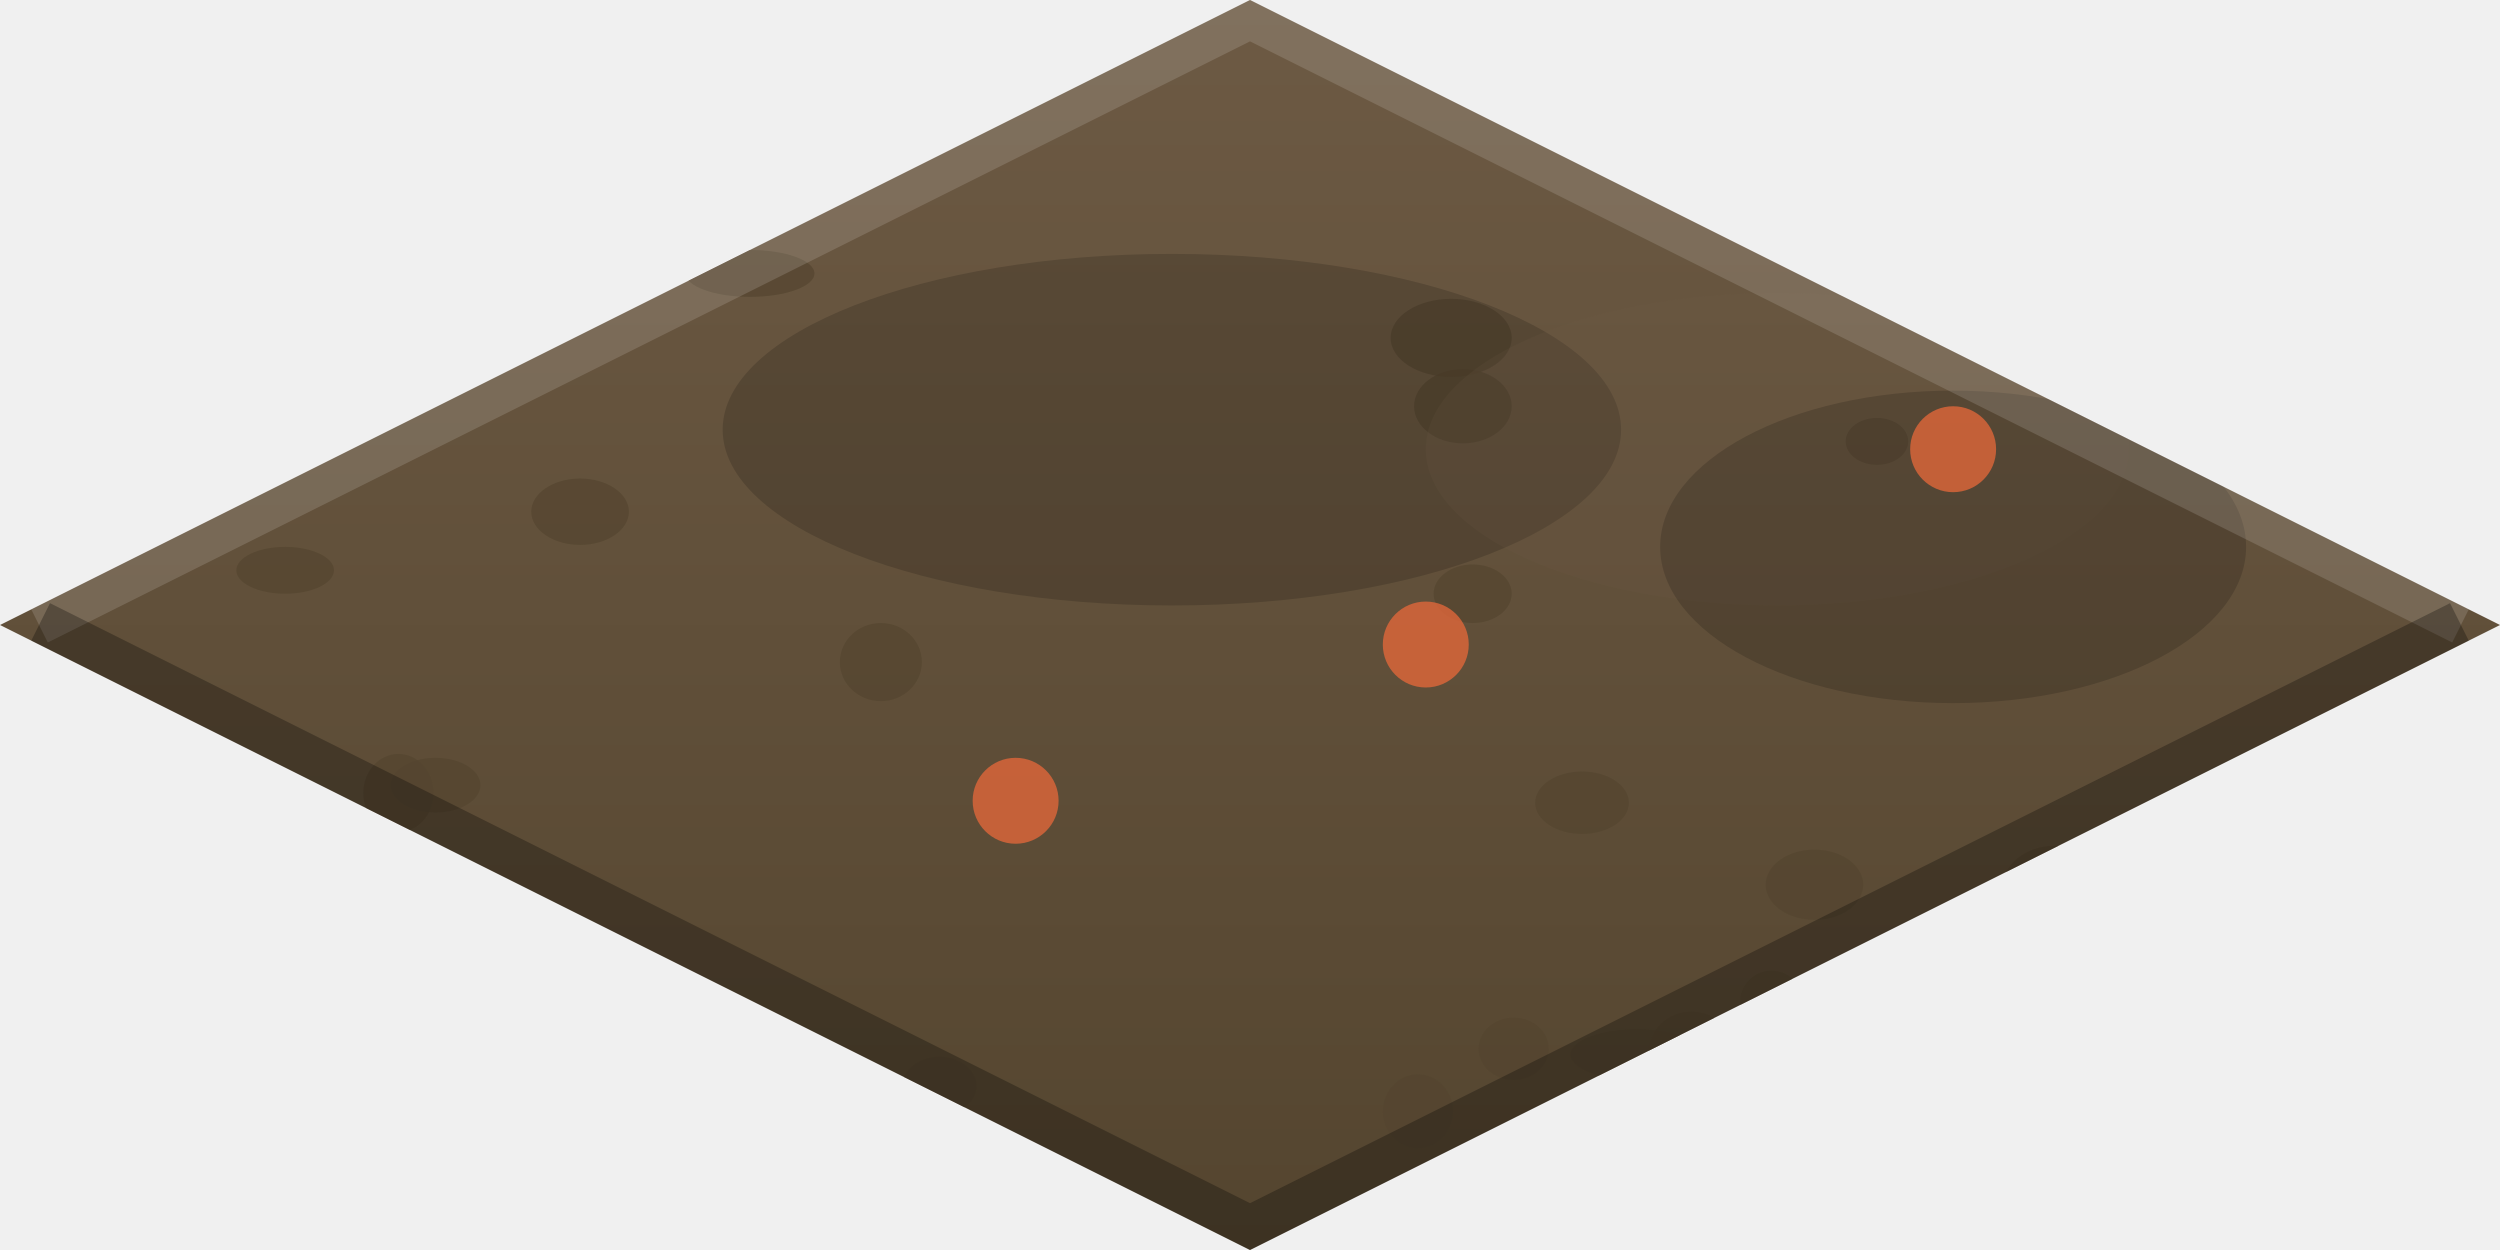
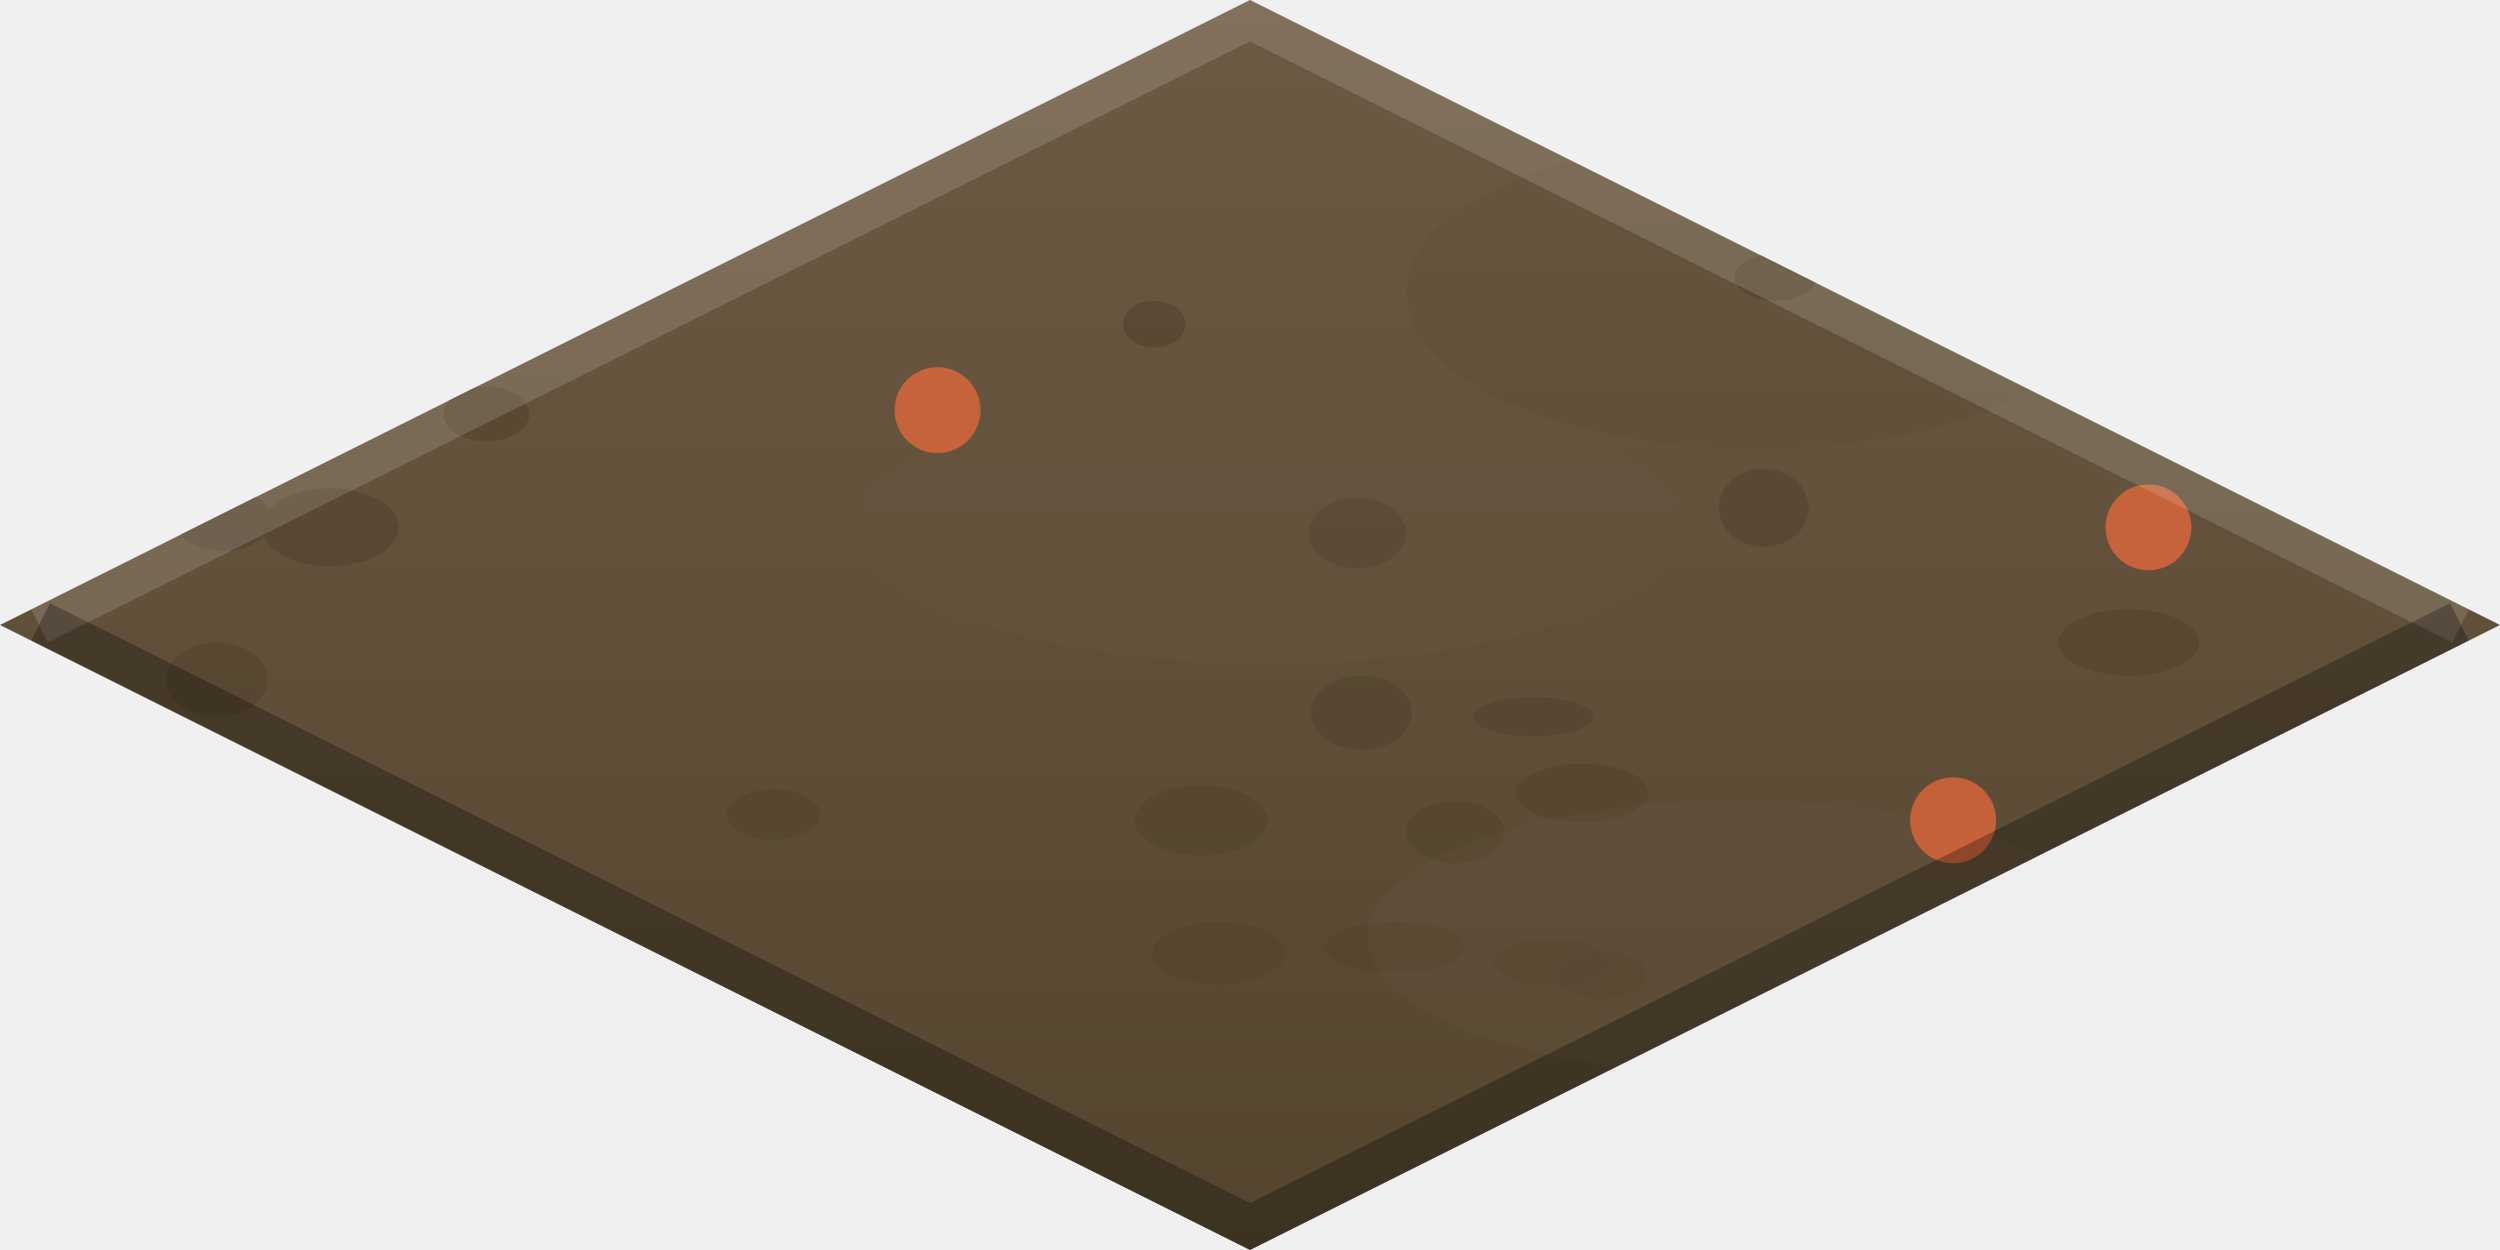
<svg xmlns="http://www.w3.org/2000/svg" width="128" height="64" viewBox="0 0 128 64">
  <defs>
    <linearGradient id="tg" x1="0" y1="0" x2="0" y2="1">
      <stop offset="0" stop-color="#6D5A44" stop-opacity="1" />
      <stop offset="1" stop-color="#54452F" stop-opacity="1" />
    </linearGradient>
    <clipPath id="dia">
      <path d="M64,0 L128,32 L64,64 L0,32 Z" />
    </clipPath>
    <filter id="blur4" x="-50%" y="-50%" width="200%" height="200%">
      <feGaussianBlur stdDeviation="4" />
    </filter>
    <filter id="blur2" x="-50%" y="-50%" width="200%" height="200%">
      <feGaussianBlur stdDeviation="2" />
    </filter>
    <filter id="blur8" x="-80%" y="-80%" width="260%" height="260%">
      <feGaussianBlur stdDeviation="8" />
    </filter>
  </defs>
  <g clip-path="url(#dia)">
    <rect width="128" height="64" fill="url(#tg)" />
-     <ellipse cx="83.8" cy="54.0" rx="3.4" ry="1.3" fill="#54452F" opacity=".7" />
-     <ellipse cx="29.7" cy="26.2" rx="2.5" ry="1.7" fill="#54452F" opacity=".7" />
-     <ellipse cx="11.3" cy="45.6" rx="1.5" ry="1.5" fill="#54452F" opacity=".7" />
-     <ellipse cx="74.9" cy="20.8" rx="2.5" ry="1.9" fill="#54452F" opacity=".7" />
-     <ellipse cx="74.3" cy="17.3" rx="3.1" ry="2.0" fill="#54452F" opacity=".7" />
-     <ellipse cx="96.1" cy="22.6" rx="1.6" ry="1.2" fill="#54452F" opacity=".7" />
-     <ellipse cx="45.1" cy="33.9" rx="2.1" ry="2.0" fill="#54452F" opacity=".7" />
-     <ellipse cx="72.6" cy="56.9" rx="1.8" ry="1.9" fill="#54452F" opacity=".7" />
-     <ellipse cx="24.6" cy="6.3" rx="2.4" ry="1.6" fill="#54452F" opacity=".7" />
-     <ellipse cx="105.2" cy="45.5" rx="2.7" ry="2.2" fill="#54452F" opacity=".7" />
-     <ellipse cx="48.1" cy="55.6" rx="1.9" ry="1.5" fill="#54452F" opacity=".7" />
-     <ellipse cx="14.6" cy="29.2" rx="2.5" ry="1.2" fill="#54452F" opacity=".7" />
-     <ellipse cx="31.3" cy="54.0" rx="2.5" ry="1.3" fill="#54452F" opacity=".7" />
-     <ellipse cx="92.9" cy="45.3" rx="2.5" ry="1.8" fill="#54452F" opacity=".7" />
-     <ellipse cx="109.8" cy="13.3" rx="2.7" ry="2.2" fill="#54452F" opacity=".7" />
-     <ellipse cx="38.4" cy="14.0" rx="3.3" ry="1.2" fill="#54452F" opacity=".7" />
-     <ellipse cx="81.0" cy="41.1" rx="2.4" ry="1.6" fill="#54452F" opacity=".7" />
-     <ellipse cx="75.4" cy="30.4" rx="2.0" ry="1.5" fill="#54452F" opacity=".7" />
-     <ellipse cx="77.5" cy="53.7" rx="1.8" ry="1.6" fill="#54452F" opacity=".7" />
-     <ellipse cx="43.4" cy="57.9" rx="3.1" ry="1.3" fill="#54452F" opacity=".7" />
-     <ellipse cx="22.3" cy="40.2" rx="2.3" ry="1.4" fill="#54452F" opacity=".7" />
-     <ellipse cx="90.7" cy="51.3" rx="1.6" ry="1.6" fill="#54452F" opacity=".7" />
-     <ellipse cx="8.4" cy="57.3" rx="2.7" ry="1.8" fill="#54452F" opacity=".7" />
-     <ellipse cx="86.6" cy="53.9" rx="2.2" ry="2.1" fill="#54452F" opacity=".7" />
-     <ellipse cx="20.4" cy="40.6" rx="1.8" ry="2.0" fill="#54452F" opacity=".7" />
-     <ellipse cx="26.0" cy="17.1" rx="2.2" ry="1.4" fill="#54452F" opacity=".7" />
-     <ellipse cx="60" cy="22" rx="23" ry="9" fill="#000" opacity=".16" />
-     <ellipse cx="91" cy="23" rx="18" ry="8" fill="#6D5A44" opacity=".16" />
-     <ellipse cx="100" cy="28" rx="15" ry="8" fill="#000" opacity=".16" />
-     <circle cx="52" cy="41" r="2.2" fill="#E8683A" opacity=".75" />
-     <circle cx="107" cy="45" r="2.2" fill="#E8683A" opacity=".75" />
-     <circle cx="100" cy="23" r="2.2" fill="#E8683A" opacity=".75" />
-     <circle cx="73" cy="33" r="2.2" fill="#E8683A" opacity=".75" />
-     <circle cx="103" cy="15" r="2.2" fill="#E8683A" opacity=".75" />
+     <ellipse cx="100.1" cy="11.1" rx="3.1" ry="1.5" fill="#54452F" opacity=".7" />
+     <ellipse cx="69.5" cy="27.3" rx="2.5" ry="1.8" fill="#54452F" opacity=".7" />
+     <ellipse cx="102.0" cy="14.9" rx="3.4" ry="1.7" fill="#54452F" opacity=".7" />
+     <ellipse cx="61.5" cy="42.0" rx="3.4" ry="1.8" fill="#54452F" opacity=".7" />
+     <ellipse cx="62.4" cy="48.8" rx="3.4" ry="1.6" fill="#54452F" opacity=".7" />
+     <ellipse cx="24.9" cy="21.2" rx="2.2" ry="1.4" fill="#54452F" opacity=".7" />
+     <ellipse cx="110.7" cy="12.1" rx="3.4" ry="1.7" fill="#54452F" opacity=".7" />
+     <ellipse cx="39.6" cy="41.7" rx="2.4" ry="1.3" fill="#54452F" opacity=".7" />
+     <ellipse cx="81.0" cy="40.6" rx="3.4" ry="1.5" fill="#54452F" opacity=".7" />
+     <ellipse cx="71.4" cy="48.5" rx="3.6" ry="1.3" fill="#54452F" opacity=".7" />
+     <ellipse cx="59.1" cy="16.6" rx="1.6" ry="1.2" fill="#54452F" opacity=".7" />
+     <ellipse cx="90.3" cy="26.0" rx="2.3" ry="2.0" fill="#54452F" opacity=".7" />
+     <ellipse cx="102.6" cy="55.0" rx="2.0" ry="1.1" fill="#54452F" opacity=".7" />
+     <ellipse cx="16.9" cy="27.0" rx="3.5" ry="2.0" fill="#54452F" opacity=".7" />
+     <ellipse cx="79.5" cy="49.3" rx="3.0" ry="1.2" fill="#54452F" opacity=".7" />
+     <ellipse cx="14.4" cy="12.5" rx="1.9" ry="1.8" fill="#54452F" opacity=".7" />
+     <ellipse cx="69.7" cy="36.5" rx="2.6" ry="1.9" fill="#54452F" opacity=".7" />
+     <ellipse cx="74.5" cy="42.6" rx="2.5" ry="1.6" fill="#54452F" opacity=".7" />
+     <ellipse cx="8.6" cy="54.6" rx="2.5" ry="1.2" fill="#54452F" opacity=".7" />
+     <ellipse cx="90.9" cy="14.2" rx="2.1" ry="1.2" fill="#54452F" opacity=".7" />
+     <ellipse cx="11.4" cy="26.6" rx="2.5" ry="1.6" fill="#54452F" opacity=".7" />
+     <ellipse cx="82.0" cy="49.9" rx="2.3" ry="1.2" fill="#54452F" opacity=".7" />
+     <ellipse cx="109.0" cy="32.9" rx="3.6" ry="1.7" fill="#54452F" opacity=".7" />
+     <ellipse cx="105.1" cy="8.9" rx="1.9" ry="2.0" fill="#54452F" opacity=".7" />
+     <ellipse cx="11.1" cy="34.8" rx="2.6" ry="1.9" fill="#54452F" opacity=".7" />
+     <ellipse cx="78.5" cy="36.7" rx="3.1" ry="1.0" fill="#54452F" opacity=".7" />
+     <ellipse cx="65" cy="27" rx="21" ry="7" fill="#6D5A44" opacity=".16" />
+     <ellipse cx="90" cy="15" rx="18" ry="8" fill="#54452F" opacity=".16" />
+     <ellipse cx="89" cy="48" rx="19" ry="7" fill="#6D5A44" opacity=".16" />
+     <circle cx="48" cy="21" r="2.2" fill="#E8683A" opacity=".75" />
+     <circle cx="112" cy="21" r="2.2" fill="#E8683A" opacity=".75" />
+     <circle cx="110" cy="27" r="2.2" fill="#E8683A" opacity=".75" />
+     <circle cx="100" cy="42" r="2.2" fill="#E8683A" opacity=".75" />
+     <circle cx="114" cy="43" r="2.2" fill="#E8683A" opacity=".75" />
    <path d="M2,32 L64,1 L126,32" fill="none" stroke="#fff" stroke-width="2" opacity=".14" />
    <path d="M2,32 L64,63 L126,32" fill="none" stroke="#000" stroke-width="2.5" opacity=".28" />
  </g>
</svg>
